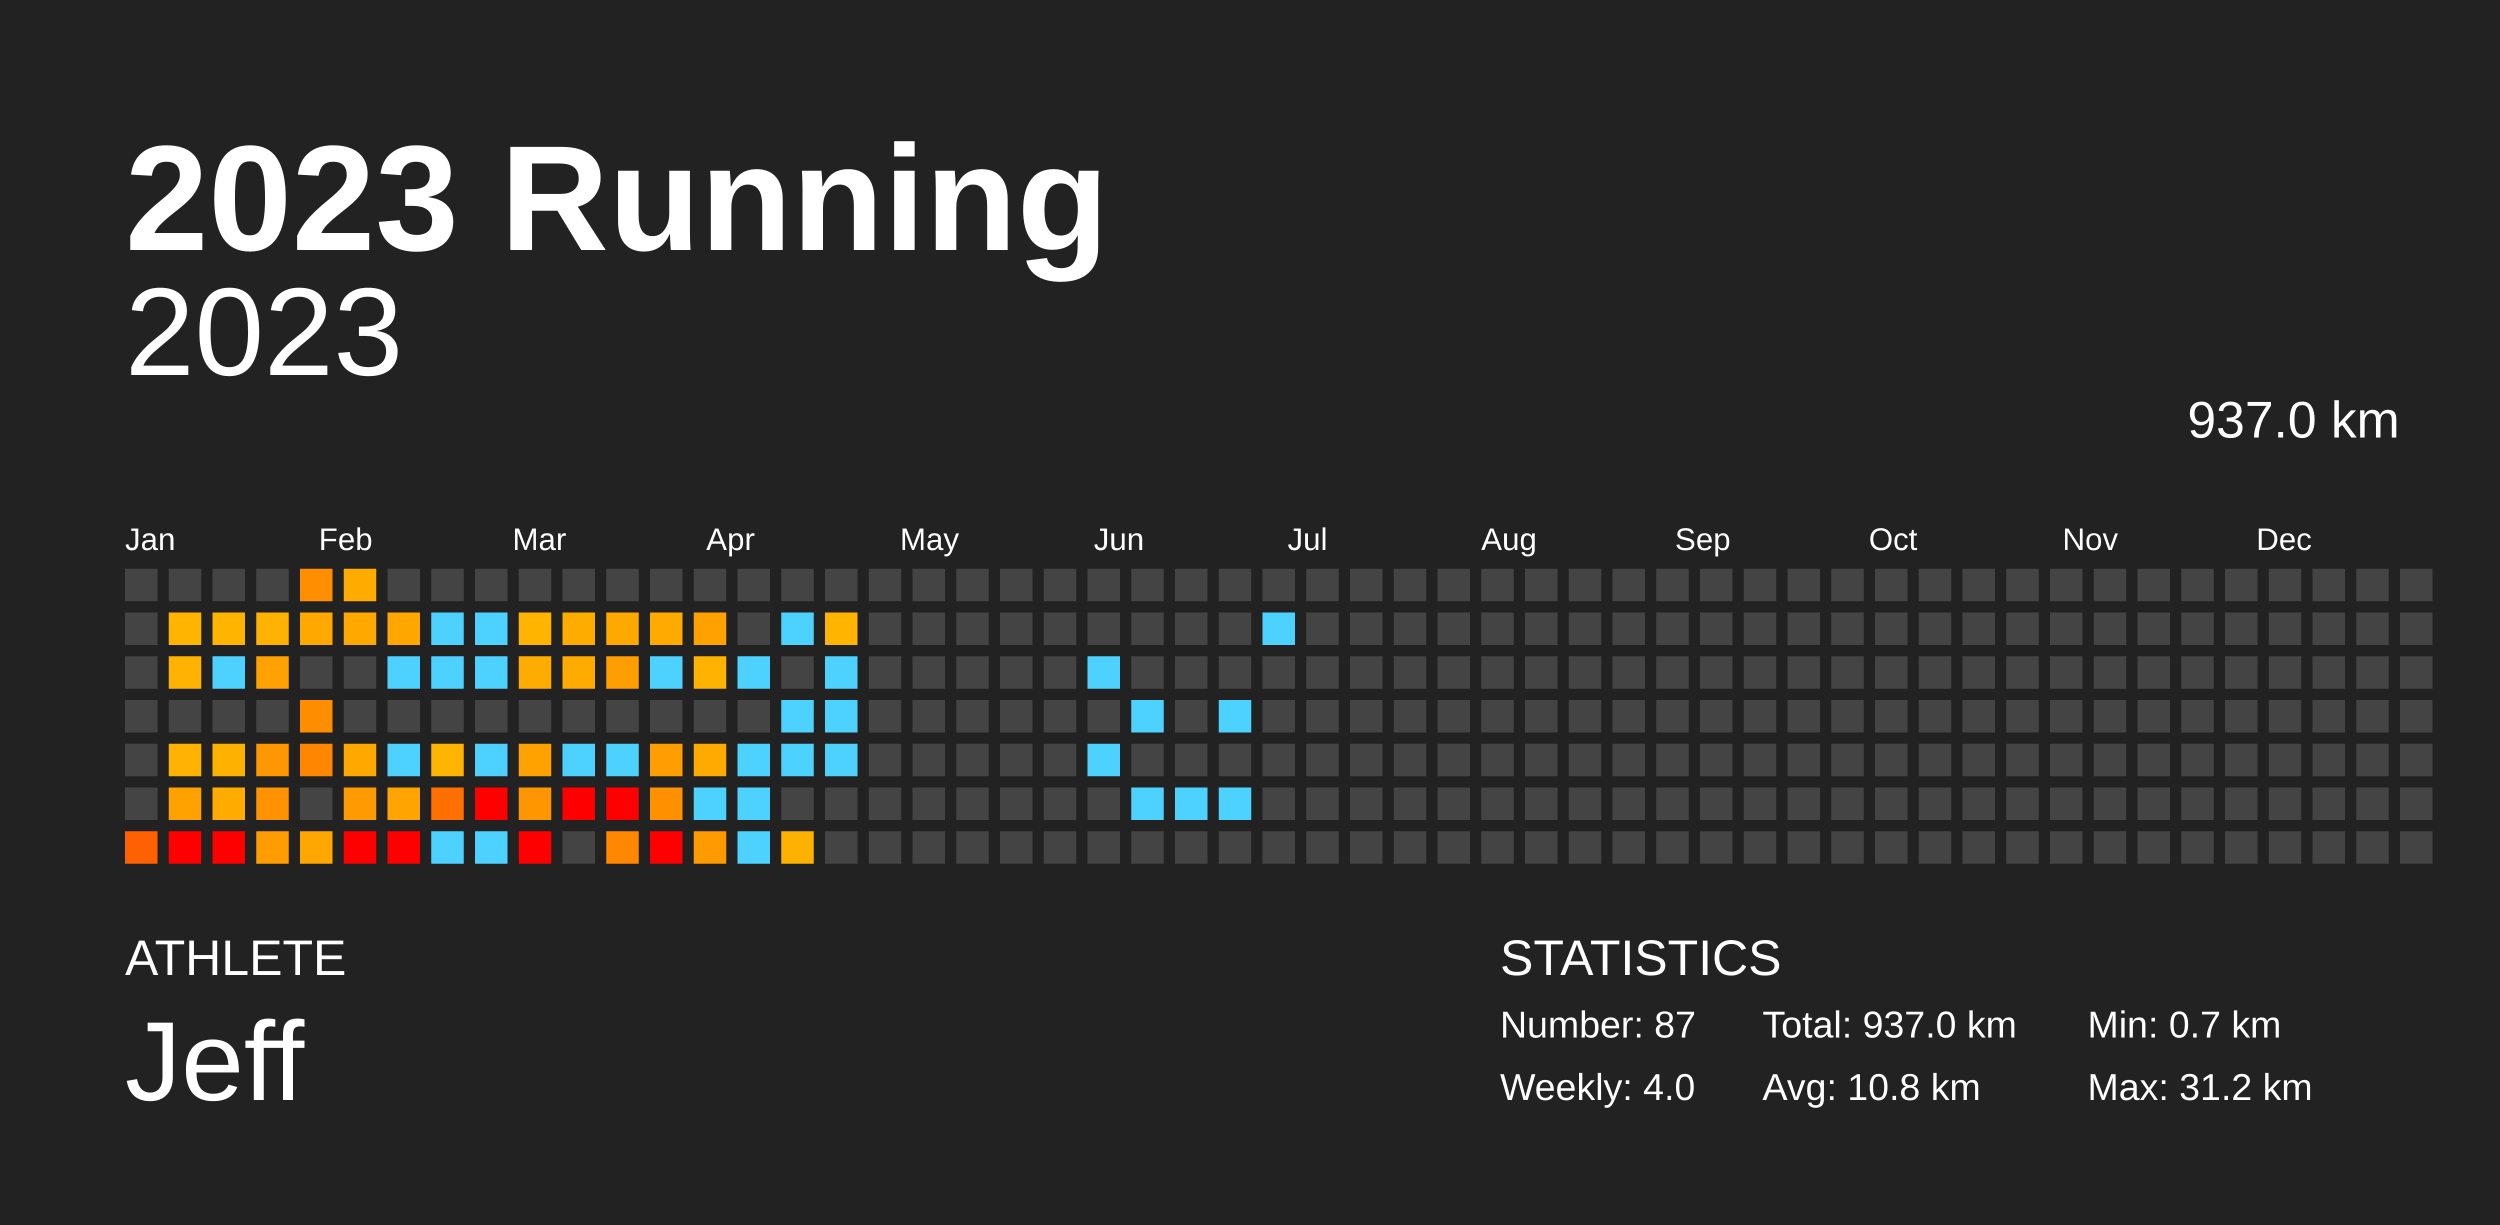
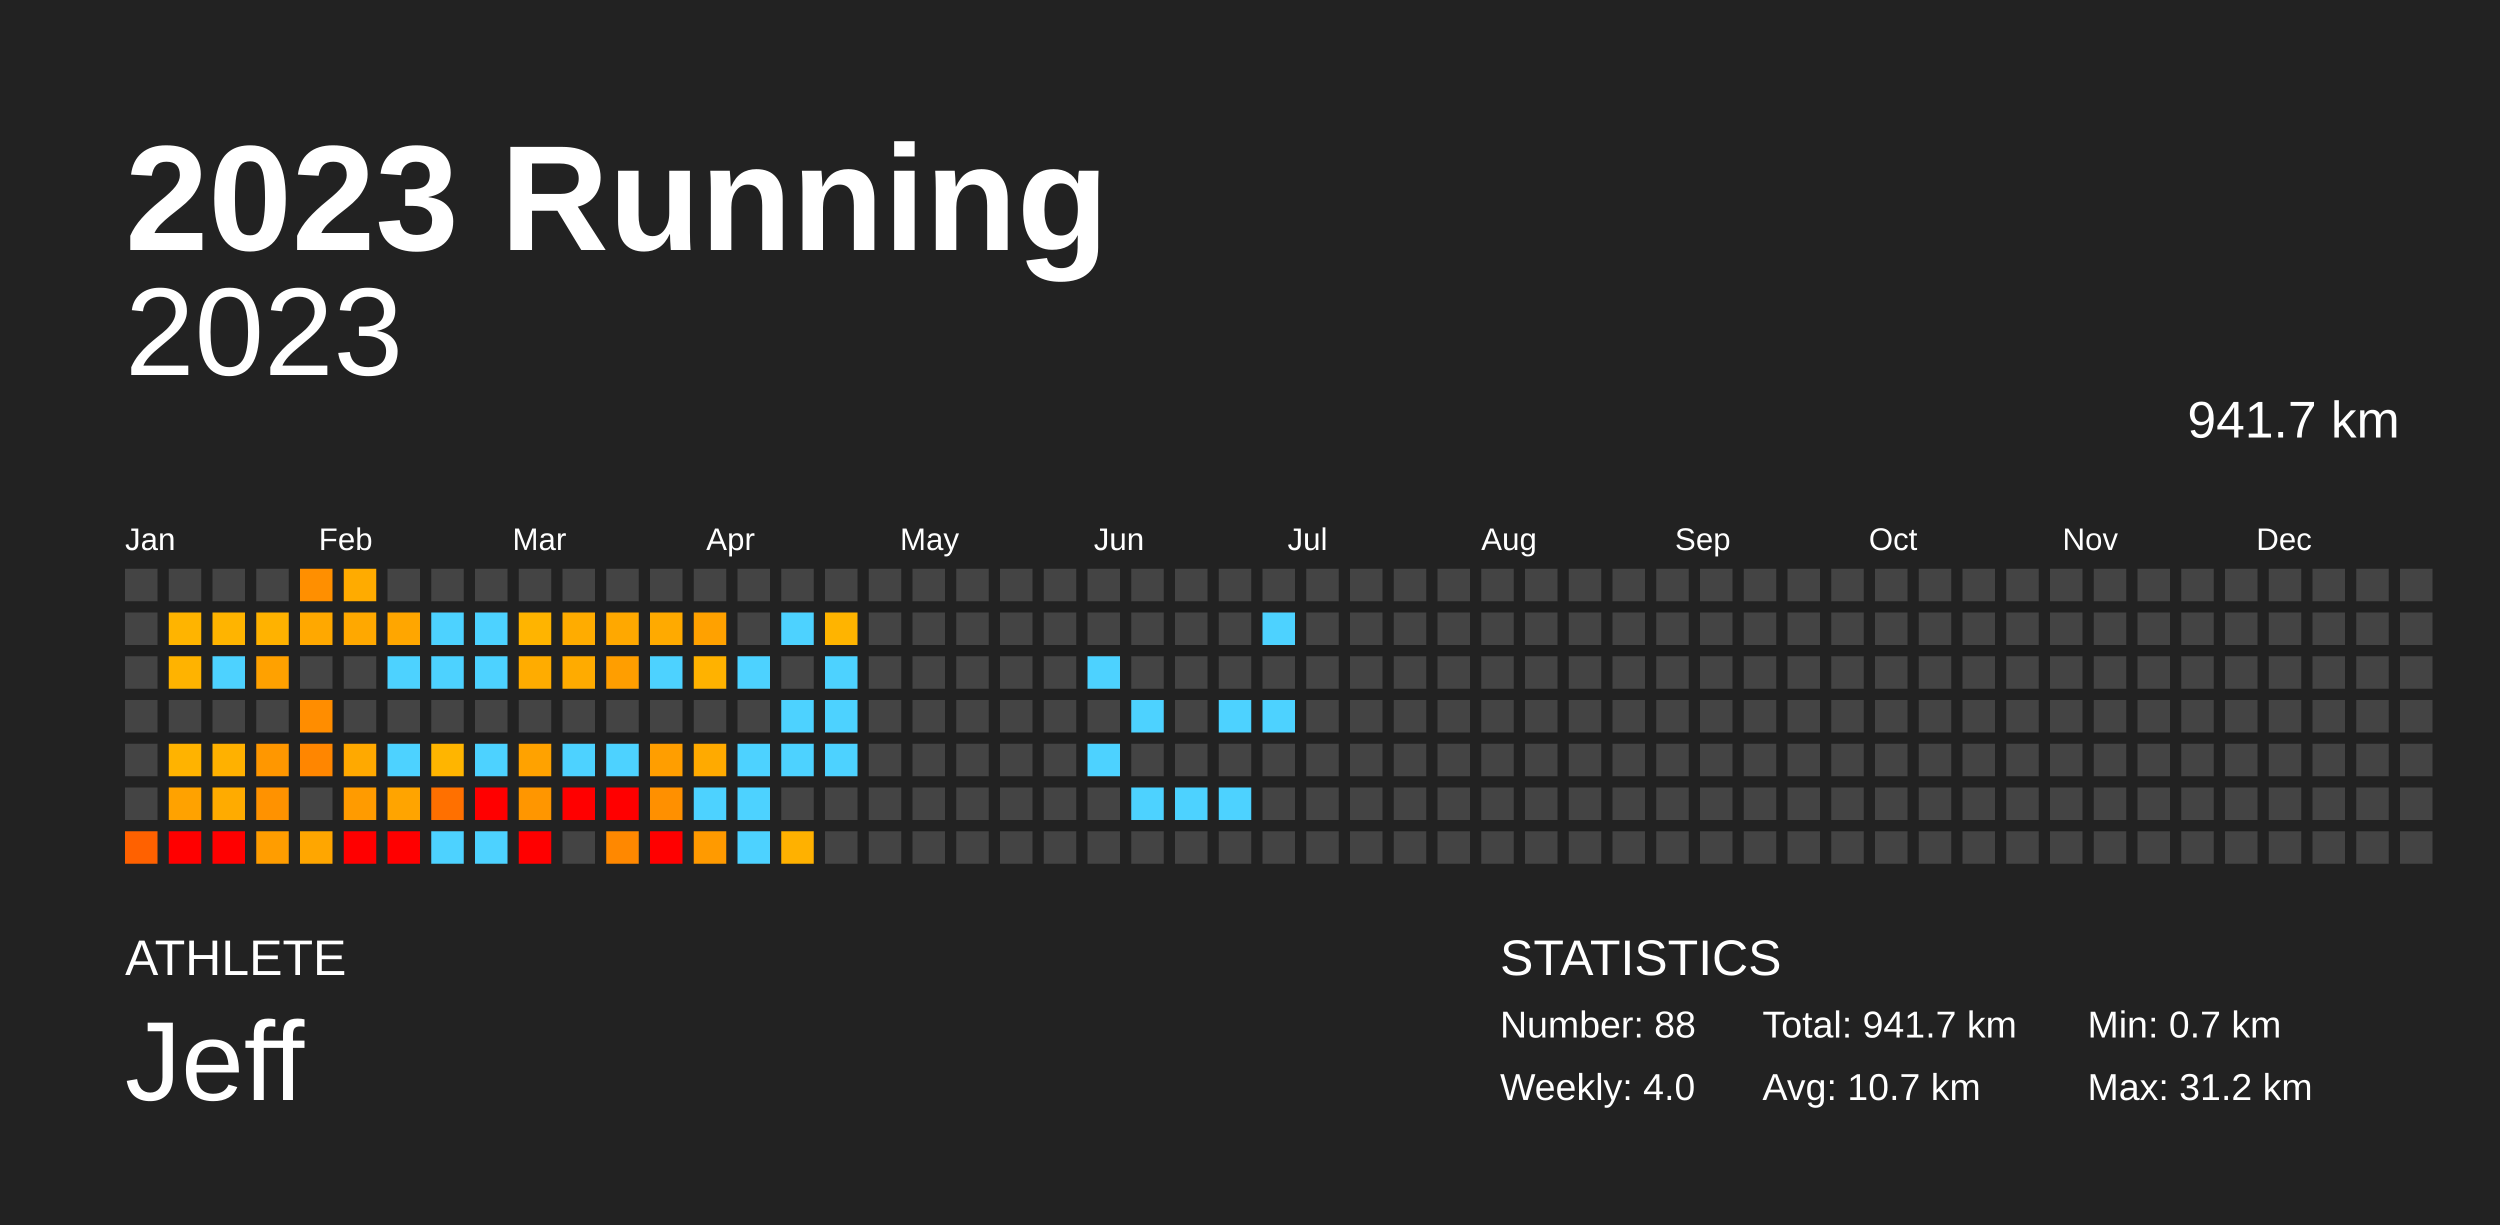
<svg xmlns="http://www.w3.org/2000/svg" baseProfile="full" height="98mm" version="1.1" viewBox="0,0,200,98" width="200mm">
  <defs />
  <rect fill="#222222" height="98" width="200" x="0" y="0" />
  <text fill="#FFFFFF" style="font-size:12px; font-family:Arial; font-weight:bold;" x="10" y="20">2023 Running</text>
  <text fill="#FFFFFF" style="font-size:4px; font-family:Arial" x="10" y="78">ATHLETE</text>
  <text fill="#FFFFFF" style="font-size:9px; font-family:Arial" x="10" y="88">Jeff</text>
  <text fill="#FFFFFF" style="font-size:4px; font-family:Arial" x="120" y="78">STATISTICS</text>
-   <text fill="#FFFFFF" style="font-size:3px; font-family:Arial" x="120" y="83">Number: 87</text>
+   <text fill="#FFFFFF" style="font-size:3px; font-family:Arial" x="120" y="83">Number: 88</text>
  <text fill="#FFFFFF" style="font-size:3px; font-family:Arial" x="120" y="88">Weekly: 4.0</text>
-   <text fill="#FFFFFF" style="font-size:3px; font-family:Arial" x="141" y="83">Total: 937.0 km</text>
-   <text fill="#FFFFFF" style="font-size:3px; font-family:Arial" x="141" y="88">Avg: 10.8 km</text>
+   <text fill="#FFFFFF" style="font-size:3px; font-family:Arial" x="141" y="83">Total: 941.7 km</text>
+   <text fill="#FFFFFF" style="font-size:3px; font-family:Arial" x="141" y="88">Avg: 10.7 km</text>
  <text fill="#FFFFFF" style="font-size:3px; font-family:Arial" x="167" y="83">Min: 0.7 km</text>
  <text fill="#FFFFFF" style="font-size:3px; font-family:Arial" x="167" y="88">Max: 31.2 km</text>
  <text alignment-baseline="hanging" fill="#FFFFFF" style="font-size:10.0px; font-family:Arial;" x="10" y="30">2023</text>
-   <text alignment-baseline="hanging" fill="#FFFFFF" style="font-size:4.125px; font-family:Arial;" x="175" y="35">937.0 km</text>
+   <text alignment-baseline="hanging" fill="#FFFFFF" style="font-size:4.125px; font-family:Arial;" x="175" y="35">941.7 km</text>
  <text fill="#FFFFFF" style="font-size:2.5px; font-family:Arial" x="10.0" y="44">Jan</text>
  <text fill="#FFFFFF" style="font-size:2.5px; font-family:Arial" x="25.5" y="44">Feb</text>
  <text fill="#FFFFFF" style="font-size:2.5px; font-family:Arial" x="41.0" y="44">Mar</text>
  <text fill="#FFFFFF" style="font-size:2.5px; font-family:Arial" x="56.5" y="44">Apr</text>
  <text fill="#FFFFFF" style="font-size:2.5px; font-family:Arial" x="72.0" y="44">May</text>
  <text fill="#FFFFFF" style="font-size:2.5px; font-family:Arial" x="87.5" y="44">Jun</text>
  <text fill="#FFFFFF" style="font-size:2.5px; font-family:Arial" x="103.0" y="44">Jul</text>
  <text fill="#FFFFFF" style="font-size:2.5px; font-family:Arial" x="118.5" y="44">Aug</text>
  <text fill="#FFFFFF" style="font-size:2.5px; font-family:Arial" x="134.0" y="44">Sep</text>
  <text fill="#FFFFFF" style="font-size:2.5px; font-family:Arial" x="149.5" y="44">Oct</text>
  <text fill="#FFFFFF" style="font-size:2.5px; font-family:Arial" x="165.0" y="44">Nov</text>
  <text fill="#FFFFFF" style="font-size:2.5px; font-family:Arial" x="180.5" y="44">Dec</text>
  <rect fill="#444444" height="2.6" width="2.6" x="10.0" y="45.5" />
  <rect fill="#444444" height="2.6" width="2.6" x="10.0" y="49.0" />
  <rect fill="#444444" height="2.6" width="2.6" x="10.0" y="52.5" />
  <rect fill="#444444" height="2.6" width="2.6" x="10.0" y="56.0" />
  <rect fill="#444444" height="2.6" width="2.6" x="10.0" y="59.5" />
  <rect fill="#444444" height="2.6" width="2.6" x="10.0" y="63.0" />
  <rect fill="#ff6100" height="2.6" width="2.6" x="10.0" y="66.5" />
  <rect fill="#444444" height="2.6" width="2.6" x="13.5" y="45.5" />
  <rect fill="#ffb400" height="2.6" width="2.6" x="13.5" y="49.0" />
  <rect fill="#ffb300" height="2.6" width="2.6" x="13.5" y="52.5" />
  <rect fill="#444444" height="2.6" width="2.6" x="13.5" y="56.0" />
  <rect fill="#ffb300" height="2.6" width="2.6" x="13.5" y="59.5" />
  <rect fill="#ffa200" height="2.6" width="2.6" x="13.5" y="63.0" />
  <rect fill="red" height="2.6" width="2.6" x="13.5" y="66.5" />
  <rect fill="#444444" height="2.6" width="2.6" x="17.0" y="45.5" />
  <rect fill="#ffb400" height="2.6" width="2.6" x="17.0" y="49.0" />
  <rect fill="#4dd2ff" height="2.6" width="2.6" x="17.0" y="52.5" />
  <rect fill="#444444" height="2.6" width="2.6" x="17.0" y="56.0" />
  <rect fill="#ffb100" height="2.6" width="2.6" x="17.0" y="59.5" />
  <rect fill="#ffab00" height="2.6" width="2.6" x="17.0" y="63.0" />
  <rect fill="red" height="2.6" width="2.6" x="17.0" y="66.5" />
  <rect fill="#444444" height="2.6" width="2.6" x="20.5" y="45.5" />
  <rect fill="#ffb200" height="2.6" width="2.6" x="20.5" y="49.0" />
  <rect fill="#ffa100" height="2.6" width="2.6" x="20.5" y="52.5" />
  <rect fill="#444444" height="2.6" width="2.6" x="20.5" y="56.0" />
  <rect fill="#ff9700" height="2.6" width="2.6" x="20.5" y="59.5" />
  <rect fill="#ff9200" height="2.6" width="2.6" x="20.5" y="63.0" />
  <rect fill="#ff9d00" height="2.6" width="2.6" x="20.5" y="66.5" />
  <rect fill="#ff8f00" height="2.6" width="2.6" x="24.0" y="45.5" />
  <rect fill="#ffa800" height="2.6" width="2.6" x="24.0" y="49.0" />
  <rect fill="#444444" height="2.6" width="2.6" x="24.0" y="52.5" />
  <rect fill="#ff8d00" height="2.6" width="2.6" x="24.0" y="56.0" />
  <rect fill="#ff8600" height="2.6" width="2.6" x="24.0" y="59.5" />
  <rect fill="#444444" height="2.6" width="2.6" x="24.0" y="63.0" />
  <rect fill="#ffa600" height="2.6" width="2.6" x="24.0" y="66.5" />
  <rect fill="#ffab00" height="2.6" width="2.6" x="27.5" y="45.5" />
  <rect fill="#ffa800" height="2.6" width="2.6" x="27.5" y="49.0" />
  <rect fill="#444444" height="2.6" width="2.6" x="27.5" y="52.5" />
  <rect fill="#444444" height="2.6" width="2.6" x="27.5" y="56.0" />
  <rect fill="#ffa900" height="2.6" width="2.6" x="27.5" y="59.5" />
  <rect fill="#ff9b00" height="2.6" width="2.6" x="27.5" y="63.0" />
  <rect fill="red" height="2.6" width="2.6" x="27.5" y="66.5" />
  <rect fill="#444444" height="2.6" width="2.6" x="31.0" y="45.5" />
  <rect fill="#ffa600" height="2.6" width="2.6" x="31.0" y="49.0" />
  <rect fill="#4dd2ff" height="2.6" width="2.6" x="31.0" y="52.5" />
  <rect fill="#444444" height="2.6" width="2.6" x="31.0" y="56.0" />
  <rect fill="#4dd2ff" height="2.6" width="2.6" x="31.0" y="59.5" />
  <rect fill="#ffa400" height="2.6" width="2.6" x="31.0" y="63.0" />
  <rect fill="red" height="2.6" width="2.6" x="31.0" y="66.5" />
  <rect fill="#444444" height="2.6" width="2.6" x="34.5" y="45.5" />
  <rect fill="#4dd2ff" height="2.6" width="2.6" x="34.5" y="49.0" />
  <rect fill="#4dd2ff" height="2.6" width="2.6" x="34.5" y="52.5" />
  <rect fill="#444444" height="2.6" width="2.6" x="34.5" y="56.0" />
  <rect fill="#ffb500" height="2.6" width="2.6" x="34.5" y="59.5" />
  <rect fill="#ff7000" height="2.6" width="2.6" x="34.5" y="63.0" />
  <rect fill="#4dd2ff" height="2.6" width="2.6" x="34.5" y="66.5" />
  <rect fill="#444444" height="2.6" width="2.6" x="38.0" y="45.5" />
  <rect fill="#4dd2ff" height="2.6" width="2.6" x="38.0" y="49.0" />
  <rect fill="#4dd2ff" height="2.6" width="2.6" x="38.0" y="52.5" />
  <rect fill="#444444" height="2.6" width="2.6" x="38.0" y="56.0" />
  <rect fill="#4dd2ff" height="2.6" width="2.6" x="38.0" y="59.5" />
  <rect fill="red" height="2.6" width="2.6" x="38.0" y="63.0" />
  <rect fill="#4dd2ff" height="2.6" width="2.6" x="38.0" y="66.5" />
  <rect fill="#444444" height="2.6" width="2.6" x="41.5" y="45.5" />
  <rect fill="#ffb400" height="2.6" width="2.6" x="41.5" y="49.0" />
  <rect fill="#ffac00" height="2.6" width="2.6" x="41.5" y="52.5" />
  <rect fill="#444444" height="2.6" width="2.6" x="41.5" y="56.0" />
  <rect fill="#ffa200" height="2.6" width="2.6" x="41.5" y="59.5" />
  <rect fill="#ff9600" height="2.6" width="2.6" x="41.5" y="63.0" />
  <rect fill="red" height="2.6" width="2.6" x="41.5" y="66.5" />
  <rect fill="#444444" height="2.6" width="2.6" x="45.0" y="45.5" />
  <rect fill="#ffac00" height="2.6" width="2.6" x="45.0" y="49.0" />
  <rect fill="#ffab00" height="2.6" width="2.6" x="45.0" y="52.5" />
  <rect fill="#444444" height="2.6" width="2.6" x="45.0" y="56.0" />
  <rect fill="#4dd2ff" height="2.6" width="2.6" x="45.0" y="59.5" />
  <rect fill="red" height="2.6" width="2.6" x="45.0" y="63.0" />
  <rect fill="#444444" height="2.6" width="2.6" x="45.0" y="66.5" />
  <rect fill="#444444" height="2.6" width="2.6" x="48.5" y="45.5" />
  <rect fill="#ffa800" height="2.6" width="2.6" x="48.5" y="49.0" />
  <rect fill="#ff9e00" height="2.6" width="2.6" x="48.5" y="52.5" />
  <rect fill="#444444" height="2.6" width="2.6" x="48.5" y="56.0" />
  <rect fill="#4dd2ff" height="2.6" width="2.6" x="48.5" y="59.5" />
  <rect fill="red" height="2.6" width="2.6" x="48.5" y="63.0" />
  <rect fill="#ff8800" height="2.6" width="2.6" x="48.5" y="66.5" />
  <rect fill="#444444" height="2.6" width="2.6" x="52.0" y="45.5" />
  <rect fill="#ffaa00" height="2.6" width="2.6" x="52.0" y="49.0" />
  <rect fill="#4dd2ff" height="2.6" width="2.6" x="52.0" y="52.5" />
  <rect fill="#444444" height="2.6" width="2.6" x="52.0" y="56.0" />
  <rect fill="#ff9e00" height="2.6" width="2.6" x="52.0" y="59.5" />
  <rect fill="#ff9000" height="2.6" width="2.6" x="52.0" y="63.0" />
  <rect fill="red" height="2.6" width="2.6" x="52.0" y="66.5" />
  <rect fill="#444444" height="2.6" width="2.6" x="55.5" y="45.5" />
  <rect fill="#ffa100" height="2.6" width="2.6" x="55.5" y="49.0" />
  <rect fill="#ffb200" height="2.6" width="2.6" x="55.5" y="52.5" />
  <rect fill="#444444" height="2.6" width="2.6" x="55.5" y="56.0" />
  <rect fill="#ffaa00" height="2.6" width="2.6" x="55.5" y="59.5" />
  <rect fill="#4dd2ff" height="2.6" width="2.6" x="55.5" y="63.0" />
  <rect fill="#ff9a00" height="2.6" width="2.6" x="55.5" y="66.5" />
  <rect fill="#444444" height="2.6" width="2.6" x="59.0" y="45.5" />
  <rect fill="#444444" height="2.6" width="2.6" x="59.0" y="49.0" />
  <rect fill="#4dd2ff" height="2.6" width="2.6" x="59.0" y="52.5" />
  <rect fill="#444444" height="2.6" width="2.6" x="59.0" y="56.0" />
  <rect fill="#4dd2ff" height="2.6" width="2.6" x="59.0" y="59.5" />
  <rect fill="#4dd2ff" height="2.6" width="2.6" x="59.0" y="63.0" />
  <rect fill="#4dd2ff" height="2.6" width="2.6" x="59.0" y="66.5" />
  <rect fill="#444444" height="2.6" width="2.6" x="62.5" y="45.5" />
  <rect fill="#4dd2ff" height="2.6" width="2.6" x="62.5" y="49.0" />
  <rect fill="#444444" height="2.6" width="2.6" x="62.5" y="52.5" />
  <rect fill="#4dd2ff" height="2.6" width="2.6" x="62.5" y="56.0" />
  <rect fill="#4dd2ff" height="2.6" width="2.6" x="62.5" y="59.5" />
  <rect fill="#444444" height="2.6" width="2.6" x="62.5" y="63.0" />
  <rect fill="#ffb100" height="2.6" width="2.6" x="62.5" y="66.5" />
  <rect fill="#444444" height="2.6" width="2.6" x="66.0" y="45.5" />
  <rect fill="#ffb400" height="2.6" width="2.6" x="66.0" y="49.0" />
  <rect fill="#4dd2ff" height="2.6" width="2.6" x="66.0" y="52.5" />
  <rect fill="#4dd2ff" height="2.6" width="2.6" x="66.0" y="56.0" />
  <rect fill="#4dd2ff" height="2.6" width="2.6" x="66.0" y="59.5" />
  <rect fill="#444444" height="2.6" width="2.6" x="66.0" y="63.0" />
  <rect fill="#444444" height="2.6" width="2.6" x="66.0" y="66.5" />
  <rect fill="#444444" height="2.6" width="2.6" x="69.5" y="45.5" />
  <rect fill="#444444" height="2.6" width="2.6" x="69.5" y="49.0" />
  <rect fill="#444444" height="2.6" width="2.6" x="69.5" y="52.5" />
  <rect fill="#444444" height="2.6" width="2.6" x="69.5" y="56.0" />
  <rect fill="#444444" height="2.6" width="2.6" x="69.5" y="59.5" />
  <rect fill="#444444" height="2.6" width="2.6" x="69.5" y="63.0" />
  <rect fill="#444444" height="2.6" width="2.6" x="69.5" y="66.5" />
  <rect fill="#444444" height="2.6" width="2.6" x="73.0" y="45.5" />
  <rect fill="#444444" height="2.6" width="2.6" x="73.0" y="49.0" />
  <rect fill="#444444" height="2.6" width="2.6" x="73.0" y="52.5" />
  <rect fill="#444444" height="2.6" width="2.6" x="73.0" y="56.0" />
  <rect fill="#444444" height="2.6" width="2.6" x="73.0" y="59.5" />
  <rect fill="#444444" height="2.6" width="2.6" x="73.0" y="63.0" />
  <rect fill="#444444" height="2.6" width="2.6" x="73.0" y="66.5" />
  <rect fill="#444444" height="2.6" width="2.6" x="76.5" y="45.5" />
  <rect fill="#444444" height="2.6" width="2.6" x="76.5" y="49.0" />
  <rect fill="#444444" height="2.6" width="2.6" x="76.5" y="52.5" />
  <rect fill="#444444" height="2.6" width="2.6" x="76.5" y="56.0" />
  <rect fill="#444444" height="2.6" width="2.6" x="76.5" y="59.5" />
  <rect fill="#444444" height="2.6" width="2.6" x="76.5" y="63.0" />
  <rect fill="#444444" height="2.6" width="2.6" x="76.5" y="66.5" />
  <rect fill="#444444" height="2.6" width="2.6" x="80.0" y="45.5" />
  <rect fill="#444444" height="2.6" width="2.6" x="80.0" y="49.0" />
  <rect fill="#444444" height="2.6" width="2.6" x="80.0" y="52.5" />
  <rect fill="#444444" height="2.6" width="2.6" x="80.0" y="56.0" />
  <rect fill="#444444" height="2.6" width="2.6" x="80.0" y="59.5" />
  <rect fill="#444444" height="2.6" width="2.6" x="80.0" y="63.0" />
  <rect fill="#444444" height="2.6" width="2.6" x="80.0" y="66.5" />
  <rect fill="#444444" height="2.6" width="2.6" x="83.5" y="45.5" />
  <rect fill="#444444" height="2.6" width="2.6" x="83.5" y="49.0" />
  <rect fill="#444444" height="2.6" width="2.6" x="83.5" y="52.5" />
  <rect fill="#444444" height="2.6" width="2.6" x="83.5" y="56.0" />
  <rect fill="#444444" height="2.6" width="2.6" x="83.5" y="59.5" />
  <rect fill="#444444" height="2.6" width="2.6" x="83.5" y="63.0" />
  <rect fill="#444444" height="2.6" width="2.6" x="83.5" y="66.5" />
  <rect fill="#444444" height="2.6" width="2.6" x="87.0" y="45.5" />
  <rect fill="#444444" height="2.6" width="2.6" x="87.0" y="49.0" />
  <rect fill="#4dd2ff" height="2.6" width="2.6" x="87.0" y="52.5" />
  <rect fill="#444444" height="2.6" width="2.6" x="87.0" y="56.0" />
  <rect fill="#4dd2ff" height="2.6" width="2.6" x="87.0" y="59.5" />
  <rect fill="#444444" height="2.6" width="2.6" x="87.0" y="63.0" />
  <rect fill="#444444" height="2.6" width="2.6" x="87.0" y="66.5" />
  <rect fill="#444444" height="2.6" width="2.6" x="90.5" y="45.5" />
  <rect fill="#444444" height="2.6" width="2.6" x="90.5" y="49.0" />
  <rect fill="#444444" height="2.6" width="2.6" x="90.5" y="52.5" />
  <rect fill="#4dd2ff" height="2.6" width="2.6" x="90.5" y="56.0" />
  <rect fill="#444444" height="2.6" width="2.6" x="90.5" y="59.5" />
  <rect fill="#4dd2ff" height="2.6" width="2.6" x="90.5" y="63.0" />
  <rect fill="#444444" height="2.6" width="2.6" x="90.5" y="66.5" />
  <rect fill="#444444" height="2.6" width="2.6" x="94.0" y="45.5" />
  <rect fill="#444444" height="2.6" width="2.6" x="94.0" y="49.0" />
  <rect fill="#444444" height="2.6" width="2.6" x="94.0" y="52.5" />
  <rect fill="#444444" height="2.6" width="2.6" x="94.0" y="56.0" />
  <rect fill="#444444" height="2.6" width="2.6" x="94.0" y="59.5" />
  <rect fill="#4dd2ff" height="2.6" width="2.6" x="94.0" y="63.0" />
  <rect fill="#444444" height="2.6" width="2.6" x="94.0" y="66.5" />
  <rect fill="#444444" height="2.6" width="2.6" x="97.5" y="45.5" />
  <rect fill="#444444" height="2.6" width="2.6" x="97.5" y="49.0" />
  <rect fill="#444444" height="2.6" width="2.6" x="97.5" y="52.5" />
  <rect fill="#4dd2ff" height="2.6" width="2.6" x="97.5" y="56.0" />
  <rect fill="#444444" height="2.6" width="2.6" x="97.5" y="59.5" />
  <rect fill="#4dd2ff" height="2.6" width="2.6" x="97.5" y="63.0" />
  <rect fill="#444444" height="2.6" width="2.6" x="97.5" y="66.5" />
  <rect fill="#444444" height="2.6" width="2.6" x="101.0" y="45.5" />
  <rect fill="#4dd2ff" height="2.6" width="2.6" x="101.0" y="49.0" />
  <rect fill="#444444" height="2.6" width="2.6" x="101.0" y="52.5" />
-   <rect fill="#444444" height="2.6" width="2.6" x="101.0" y="56.0" />
+   <rect fill="#4dd2ff" height="2.6" width="2.6" x="101.0" y="56.0" />
  <rect fill="#444444" height="2.6" width="2.6" x="101.0" y="59.5" />
  <rect fill="#444444" height="2.6" width="2.6" x="101.0" y="63.0" />
  <rect fill="#444444" height="2.6" width="2.6" x="101.0" y="66.5" />
  <rect fill="#444444" height="2.6" width="2.6" x="104.5" y="45.5" />
  <rect fill="#444444" height="2.6" width="2.6" x="104.5" y="49.0" />
  <rect fill="#444444" height="2.6" width="2.6" x="104.5" y="52.5" />
  <rect fill="#444444" height="2.6" width="2.6" x="104.5" y="56.0" />
  <rect fill="#444444" height="2.6" width="2.6" x="104.5" y="59.5" />
  <rect fill="#444444" height="2.6" width="2.6" x="104.5" y="63.0" />
  <rect fill="#444444" height="2.6" width="2.6" x="104.5" y="66.5" />
  <rect fill="#444444" height="2.6" width="2.6" x="108.0" y="45.5" />
  <rect fill="#444444" height="2.6" width="2.6" x="108.0" y="49.0" />
  <rect fill="#444444" height="2.6" width="2.6" x="108.0" y="52.5" />
  <rect fill="#444444" height="2.6" width="2.6" x="108.0" y="56.0" />
  <rect fill="#444444" height="2.6" width="2.6" x="108.0" y="59.5" />
  <rect fill="#444444" height="2.6" width="2.6" x="108.0" y="63.0" />
  <rect fill="#444444" height="2.6" width="2.6" x="108.0" y="66.5" />
  <rect fill="#444444" height="2.6" width="2.6" x="111.5" y="45.5" />
  <rect fill="#444444" height="2.6" width="2.6" x="111.5" y="49.0" />
  <rect fill="#444444" height="2.6" width="2.6" x="111.5" y="52.5" />
  <rect fill="#444444" height="2.6" width="2.6" x="111.5" y="56.0" />
  <rect fill="#444444" height="2.6" width="2.6" x="111.5" y="59.5" />
  <rect fill="#444444" height="2.6" width="2.6" x="111.5" y="63.0" />
  <rect fill="#444444" height="2.6" width="2.6" x="111.5" y="66.5" />
  <rect fill="#444444" height="2.6" width="2.6" x="115.0" y="45.5" />
  <rect fill="#444444" height="2.6" width="2.6" x="115.0" y="49.0" />
  <rect fill="#444444" height="2.6" width="2.6" x="115.0" y="52.5" />
  <rect fill="#444444" height="2.6" width="2.6" x="115.0" y="56.0" />
  <rect fill="#444444" height="2.6" width="2.6" x="115.0" y="59.5" />
  <rect fill="#444444" height="2.6" width="2.6" x="115.0" y="63.0" />
  <rect fill="#444444" height="2.6" width="2.6" x="115.0" y="66.5" />
  <rect fill="#444444" height="2.6" width="2.6" x="118.5" y="45.5" />
  <rect fill="#444444" height="2.6" width="2.6" x="118.5" y="49.0" />
  <rect fill="#444444" height="2.6" width="2.6" x="118.5" y="52.5" />
  <rect fill="#444444" height="2.6" width="2.6" x="118.5" y="56.0" />
  <rect fill="#444444" height="2.6" width="2.6" x="118.5" y="59.5" />
  <rect fill="#444444" height="2.6" width="2.6" x="118.5" y="63.0" />
  <rect fill="#444444" height="2.6" width="2.6" x="118.5" y="66.5" />
  <rect fill="#444444" height="2.6" width="2.6" x="122.0" y="45.5" />
  <rect fill="#444444" height="2.6" width="2.6" x="122.0" y="49.0" />
  <rect fill="#444444" height="2.6" width="2.6" x="122.0" y="52.5" />
  <rect fill="#444444" height="2.6" width="2.6" x="122.0" y="56.0" />
  <rect fill="#444444" height="2.6" width="2.6" x="122.0" y="59.5" />
  <rect fill="#444444" height="2.6" width="2.6" x="122.0" y="63.0" />
  <rect fill="#444444" height="2.6" width="2.6" x="122.0" y="66.5" />
  <rect fill="#444444" height="2.6" width="2.6" x="125.5" y="45.5" />
  <rect fill="#444444" height="2.6" width="2.6" x="125.5" y="49.0" />
  <rect fill="#444444" height="2.6" width="2.6" x="125.5" y="52.5" />
  <rect fill="#444444" height="2.6" width="2.6" x="125.5" y="56.0" />
  <rect fill="#444444" height="2.6" width="2.6" x="125.5" y="59.5" />
  <rect fill="#444444" height="2.6" width="2.6" x="125.5" y="63.0" />
  <rect fill="#444444" height="2.6" width="2.6" x="125.5" y="66.5" />
  <rect fill="#444444" height="2.6" width="2.6" x="129.0" y="45.5" />
  <rect fill="#444444" height="2.6" width="2.6" x="129.0" y="49.0" />
  <rect fill="#444444" height="2.6" width="2.6" x="129.0" y="52.5" />
  <rect fill="#444444" height="2.6" width="2.6" x="129.0" y="56.0" />
  <rect fill="#444444" height="2.6" width="2.6" x="129.0" y="59.5" />
  <rect fill="#444444" height="2.6" width="2.6" x="129.0" y="63.0" />
  <rect fill="#444444" height="2.6" width="2.6" x="129.0" y="66.5" />
  <rect fill="#444444" height="2.6" width="2.6" x="132.5" y="45.5" />
  <rect fill="#444444" height="2.6" width="2.6" x="132.5" y="49.0" />
  <rect fill="#444444" height="2.6" width="2.6" x="132.5" y="52.5" />
  <rect fill="#444444" height="2.6" width="2.6" x="132.5" y="56.0" />
  <rect fill="#444444" height="2.6" width="2.6" x="132.5" y="59.5" />
  <rect fill="#444444" height="2.6" width="2.6" x="132.5" y="63.0" />
  <rect fill="#444444" height="2.6" width="2.6" x="132.5" y="66.5" />
  <rect fill="#444444" height="2.6" width="2.6" x="136.0" y="45.5" />
  <rect fill="#444444" height="2.6" width="2.6" x="136.0" y="49.0" />
  <rect fill="#444444" height="2.6" width="2.6" x="136.0" y="52.5" />
  <rect fill="#444444" height="2.6" width="2.6" x="136.0" y="56.0" />
  <rect fill="#444444" height="2.6" width="2.6" x="136.0" y="59.5" />
  <rect fill="#444444" height="2.6" width="2.6" x="136.0" y="63.0" />
  <rect fill="#444444" height="2.6" width="2.6" x="136.0" y="66.5" />
  <rect fill="#444444" height="2.6" width="2.6" x="139.5" y="45.5" />
  <rect fill="#444444" height="2.6" width="2.6" x="139.5" y="49.0" />
  <rect fill="#444444" height="2.6" width="2.6" x="139.5" y="52.5" />
  <rect fill="#444444" height="2.6" width="2.6" x="139.5" y="56.0" />
  <rect fill="#444444" height="2.6" width="2.6" x="139.5" y="59.5" />
  <rect fill="#444444" height="2.6" width="2.6" x="139.5" y="63.0" />
  <rect fill="#444444" height="2.6" width="2.6" x="139.5" y="66.5" />
  <rect fill="#444444" height="2.6" width="2.6" x="143.0" y="45.5" />
  <rect fill="#444444" height="2.6" width="2.6" x="143.0" y="49.0" />
  <rect fill="#444444" height="2.6" width="2.6" x="143.0" y="52.5" />
  <rect fill="#444444" height="2.6" width="2.6" x="143.0" y="56.0" />
  <rect fill="#444444" height="2.6" width="2.6" x="143.0" y="59.5" />
  <rect fill="#444444" height="2.6" width="2.6" x="143.0" y="63.0" />
  <rect fill="#444444" height="2.6" width="2.6" x="143.0" y="66.5" />
  <rect fill="#444444" height="2.6" width="2.6" x="146.5" y="45.5" />
  <rect fill="#444444" height="2.6" width="2.6" x="146.5" y="49.0" />
  <rect fill="#444444" height="2.6" width="2.6" x="146.5" y="52.5" />
  <rect fill="#444444" height="2.6" width="2.6" x="146.5" y="56.0" />
  <rect fill="#444444" height="2.6" width="2.6" x="146.5" y="59.5" />
  <rect fill="#444444" height="2.6" width="2.6" x="146.5" y="63.0" />
  <rect fill="#444444" height="2.6" width="2.6" x="146.5" y="66.5" />
  <rect fill="#444444" height="2.6" width="2.6" x="150.0" y="45.5" />
  <rect fill="#444444" height="2.6" width="2.6" x="150.0" y="49.0" />
  <rect fill="#444444" height="2.6" width="2.6" x="150.0" y="52.5" />
  <rect fill="#444444" height="2.6" width="2.6" x="150.0" y="56.0" />
  <rect fill="#444444" height="2.6" width="2.6" x="150.0" y="59.5" />
  <rect fill="#444444" height="2.6" width="2.6" x="150.0" y="63.0" />
  <rect fill="#444444" height="2.6" width="2.6" x="150.0" y="66.5" />
  <rect fill="#444444" height="2.6" width="2.6" x="153.5" y="45.5" />
  <rect fill="#444444" height="2.6" width="2.6" x="153.5" y="49.0" />
  <rect fill="#444444" height="2.6" width="2.6" x="153.5" y="52.5" />
  <rect fill="#444444" height="2.6" width="2.6" x="153.5" y="56.0" />
  <rect fill="#444444" height="2.6" width="2.6" x="153.5" y="59.5" />
  <rect fill="#444444" height="2.6" width="2.6" x="153.5" y="63.0" />
  <rect fill="#444444" height="2.6" width="2.6" x="153.5" y="66.5" />
  <rect fill="#444444" height="2.6" width="2.6" x="157.0" y="45.5" />
  <rect fill="#444444" height="2.6" width="2.6" x="157.0" y="49.0" />
  <rect fill="#444444" height="2.6" width="2.6" x="157.0" y="52.5" />
  <rect fill="#444444" height="2.6" width="2.6" x="157.0" y="56.0" />
  <rect fill="#444444" height="2.6" width="2.6" x="157.0" y="59.5" />
  <rect fill="#444444" height="2.6" width="2.6" x="157.0" y="63.0" />
  <rect fill="#444444" height="2.6" width="2.6" x="157.0" y="66.5" />
  <rect fill="#444444" height="2.6" width="2.6" x="160.5" y="45.5" />
  <rect fill="#444444" height="2.6" width="2.6" x="160.5" y="49.0" />
  <rect fill="#444444" height="2.6" width="2.6" x="160.5" y="52.5" />
  <rect fill="#444444" height="2.6" width="2.6" x="160.5" y="56.0" />
  <rect fill="#444444" height="2.6" width="2.6" x="160.5" y="59.5" />
  <rect fill="#444444" height="2.6" width="2.6" x="160.5" y="63.0" />
  <rect fill="#444444" height="2.6" width="2.6" x="160.5" y="66.5" />
  <rect fill="#444444" height="2.6" width="2.6" x="164.0" y="45.5" />
  <rect fill="#444444" height="2.6" width="2.6" x="164.0" y="49.0" />
  <rect fill="#444444" height="2.6" width="2.6" x="164.0" y="52.5" />
  <rect fill="#444444" height="2.6" width="2.6" x="164.0" y="56.0" />
  <rect fill="#444444" height="2.6" width="2.6" x="164.0" y="59.5" />
  <rect fill="#444444" height="2.6" width="2.6" x="164.0" y="63.0" />
  <rect fill="#444444" height="2.6" width="2.6" x="164.0" y="66.5" />
  <rect fill="#444444" height="2.6" width="2.6" x="167.5" y="45.5" />
  <rect fill="#444444" height="2.6" width="2.6" x="167.5" y="49.0" />
  <rect fill="#444444" height="2.6" width="2.6" x="167.5" y="52.5" />
  <rect fill="#444444" height="2.6" width="2.6" x="167.5" y="56.0" />
  <rect fill="#444444" height="2.6" width="2.6" x="167.5" y="59.5" />
  <rect fill="#444444" height="2.6" width="2.6" x="167.5" y="63.0" />
  <rect fill="#444444" height="2.6" width="2.6" x="167.5" y="66.5" />
  <rect fill="#444444" height="2.6" width="2.6" x="171.0" y="45.5" />
  <rect fill="#444444" height="2.6" width="2.6" x="171.0" y="49.0" />
  <rect fill="#444444" height="2.6" width="2.6" x="171.0" y="52.5" />
  <rect fill="#444444" height="2.6" width="2.6" x="171.0" y="56.0" />
  <rect fill="#444444" height="2.6" width="2.6" x="171.0" y="59.5" />
  <rect fill="#444444" height="2.6" width="2.6" x="171.0" y="63.0" />
  <rect fill="#444444" height="2.6" width="2.6" x="171.0" y="66.5" />
  <rect fill="#444444" height="2.6" width="2.6" x="174.5" y="45.5" />
  <rect fill="#444444" height="2.6" width="2.6" x="174.5" y="49.0" />
  <rect fill="#444444" height="2.6" width="2.6" x="174.5" y="52.5" />
  <rect fill="#444444" height="2.6" width="2.6" x="174.5" y="56.0" />
  <rect fill="#444444" height="2.6" width="2.6" x="174.5" y="59.5" />
  <rect fill="#444444" height="2.6" width="2.6" x="174.5" y="63.0" />
  <rect fill="#444444" height="2.6" width="2.6" x="174.5" y="66.5" />
  <rect fill="#444444" height="2.6" width="2.6" x="178.0" y="45.5" />
  <rect fill="#444444" height="2.6" width="2.6" x="178.0" y="49.0" />
  <rect fill="#444444" height="2.6" width="2.6" x="178.0" y="52.5" />
  <rect fill="#444444" height="2.6" width="2.6" x="178.0" y="56.0" />
  <rect fill="#444444" height="2.6" width="2.6" x="178.0" y="59.5" />
  <rect fill="#444444" height="2.6" width="2.6" x="178.0" y="63.0" />
  <rect fill="#444444" height="2.6" width="2.6" x="178.0" y="66.5" />
  <rect fill="#444444" height="2.6" width="2.6" x="181.5" y="45.5" />
  <rect fill="#444444" height="2.6" width="2.6" x="181.5" y="49.0" />
  <rect fill="#444444" height="2.6" width="2.6" x="181.5" y="52.5" />
  <rect fill="#444444" height="2.6" width="2.6" x="181.5" y="56.0" />
  <rect fill="#444444" height="2.6" width="2.6" x="181.5" y="59.5" />
  <rect fill="#444444" height="2.6" width="2.6" x="181.5" y="63.0" />
  <rect fill="#444444" height="2.6" width="2.6" x="181.5" y="66.5" />
  <rect fill="#444444" height="2.6" width="2.6" x="185.0" y="45.5" />
  <rect fill="#444444" height="2.6" width="2.6" x="185.0" y="49.0" />
  <rect fill="#444444" height="2.6" width="2.6" x="185.0" y="52.5" />
  <rect fill="#444444" height="2.6" width="2.6" x="185.0" y="56.0" />
  <rect fill="#444444" height="2.6" width="2.6" x="185.0" y="59.5" />
  <rect fill="#444444" height="2.6" width="2.6" x="185.0" y="63.0" />
  <rect fill="#444444" height="2.6" width="2.6" x="185.0" y="66.5" />
  <rect fill="#444444" height="2.6" width="2.6" x="188.5" y="45.5" />
  <rect fill="#444444" height="2.6" width="2.6" x="188.5" y="49.0" />
  <rect fill="#444444" height="2.6" width="2.6" x="188.5" y="52.5" />
  <rect fill="#444444" height="2.6" width="2.6" x="188.5" y="56.0" />
  <rect fill="#444444" height="2.6" width="2.6" x="188.5" y="59.5" />
  <rect fill="#444444" height="2.6" width="2.6" x="188.5" y="63.0" />
  <rect fill="#444444" height="2.6" width="2.6" x="188.5" y="66.5" />
  <rect fill="#444444" height="2.6" width="2.6" x="192.0" y="45.5" />
  <rect fill="#444444" height="2.6" width="2.6" x="192.0" y="49.0" />
  <rect fill="#444444" height="2.6" width="2.6" x="192.0" y="52.5" />
  <rect fill="#444444" height="2.6" width="2.6" x="192.0" y="56.0" />
  <rect fill="#444444" height="2.6" width="2.6" x="192.0" y="59.5" />
  <rect fill="#444444" height="2.6" width="2.6" x="192.0" y="63.0" />
  <rect fill="#444444" height="2.6" width="2.6" x="192.0" y="66.5" />
</svg>
